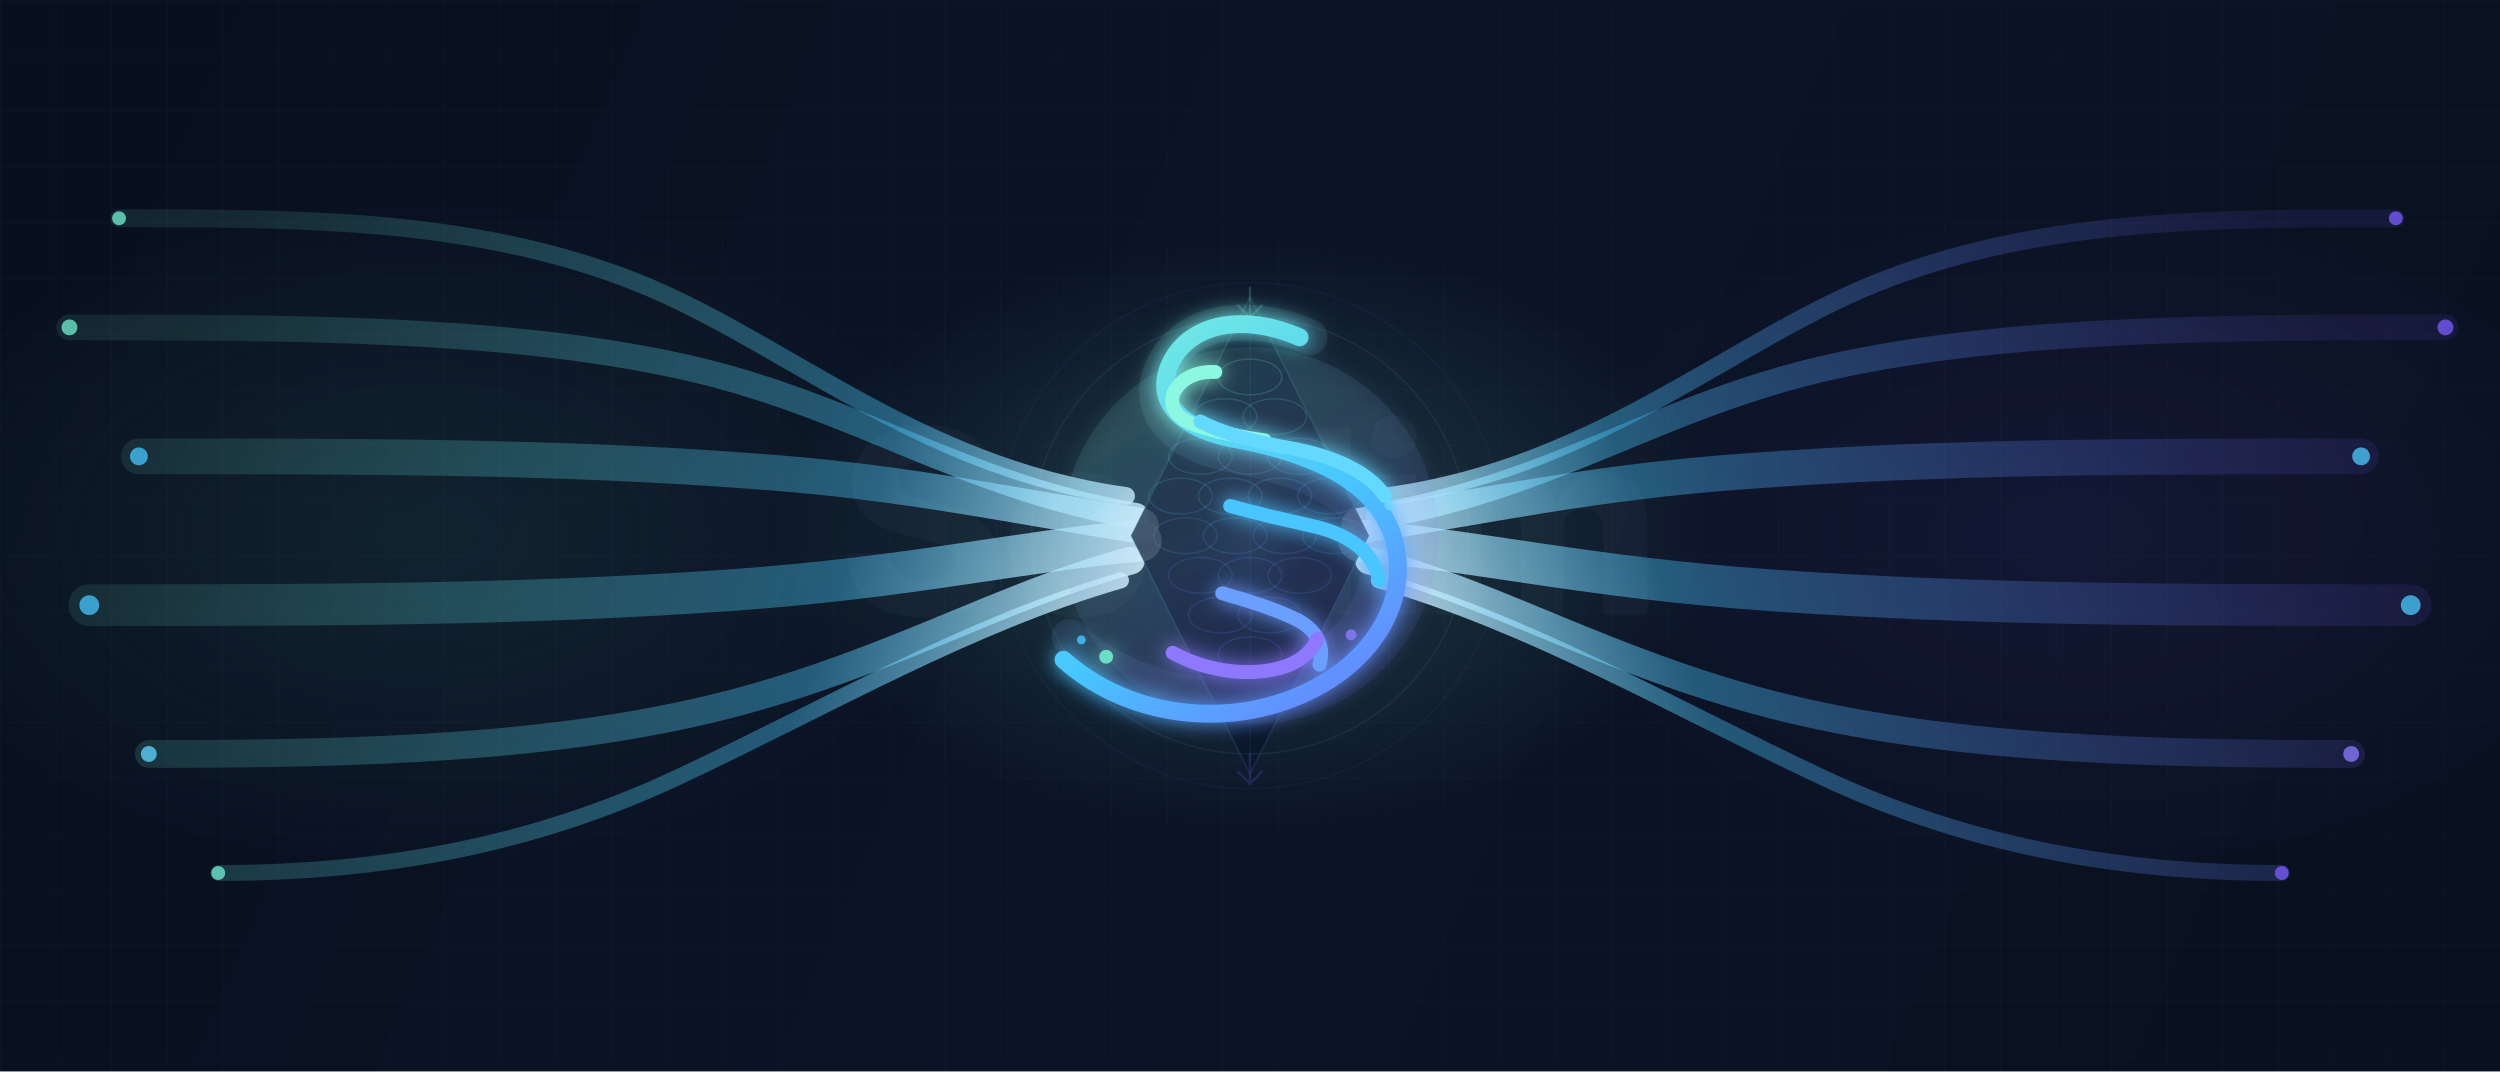
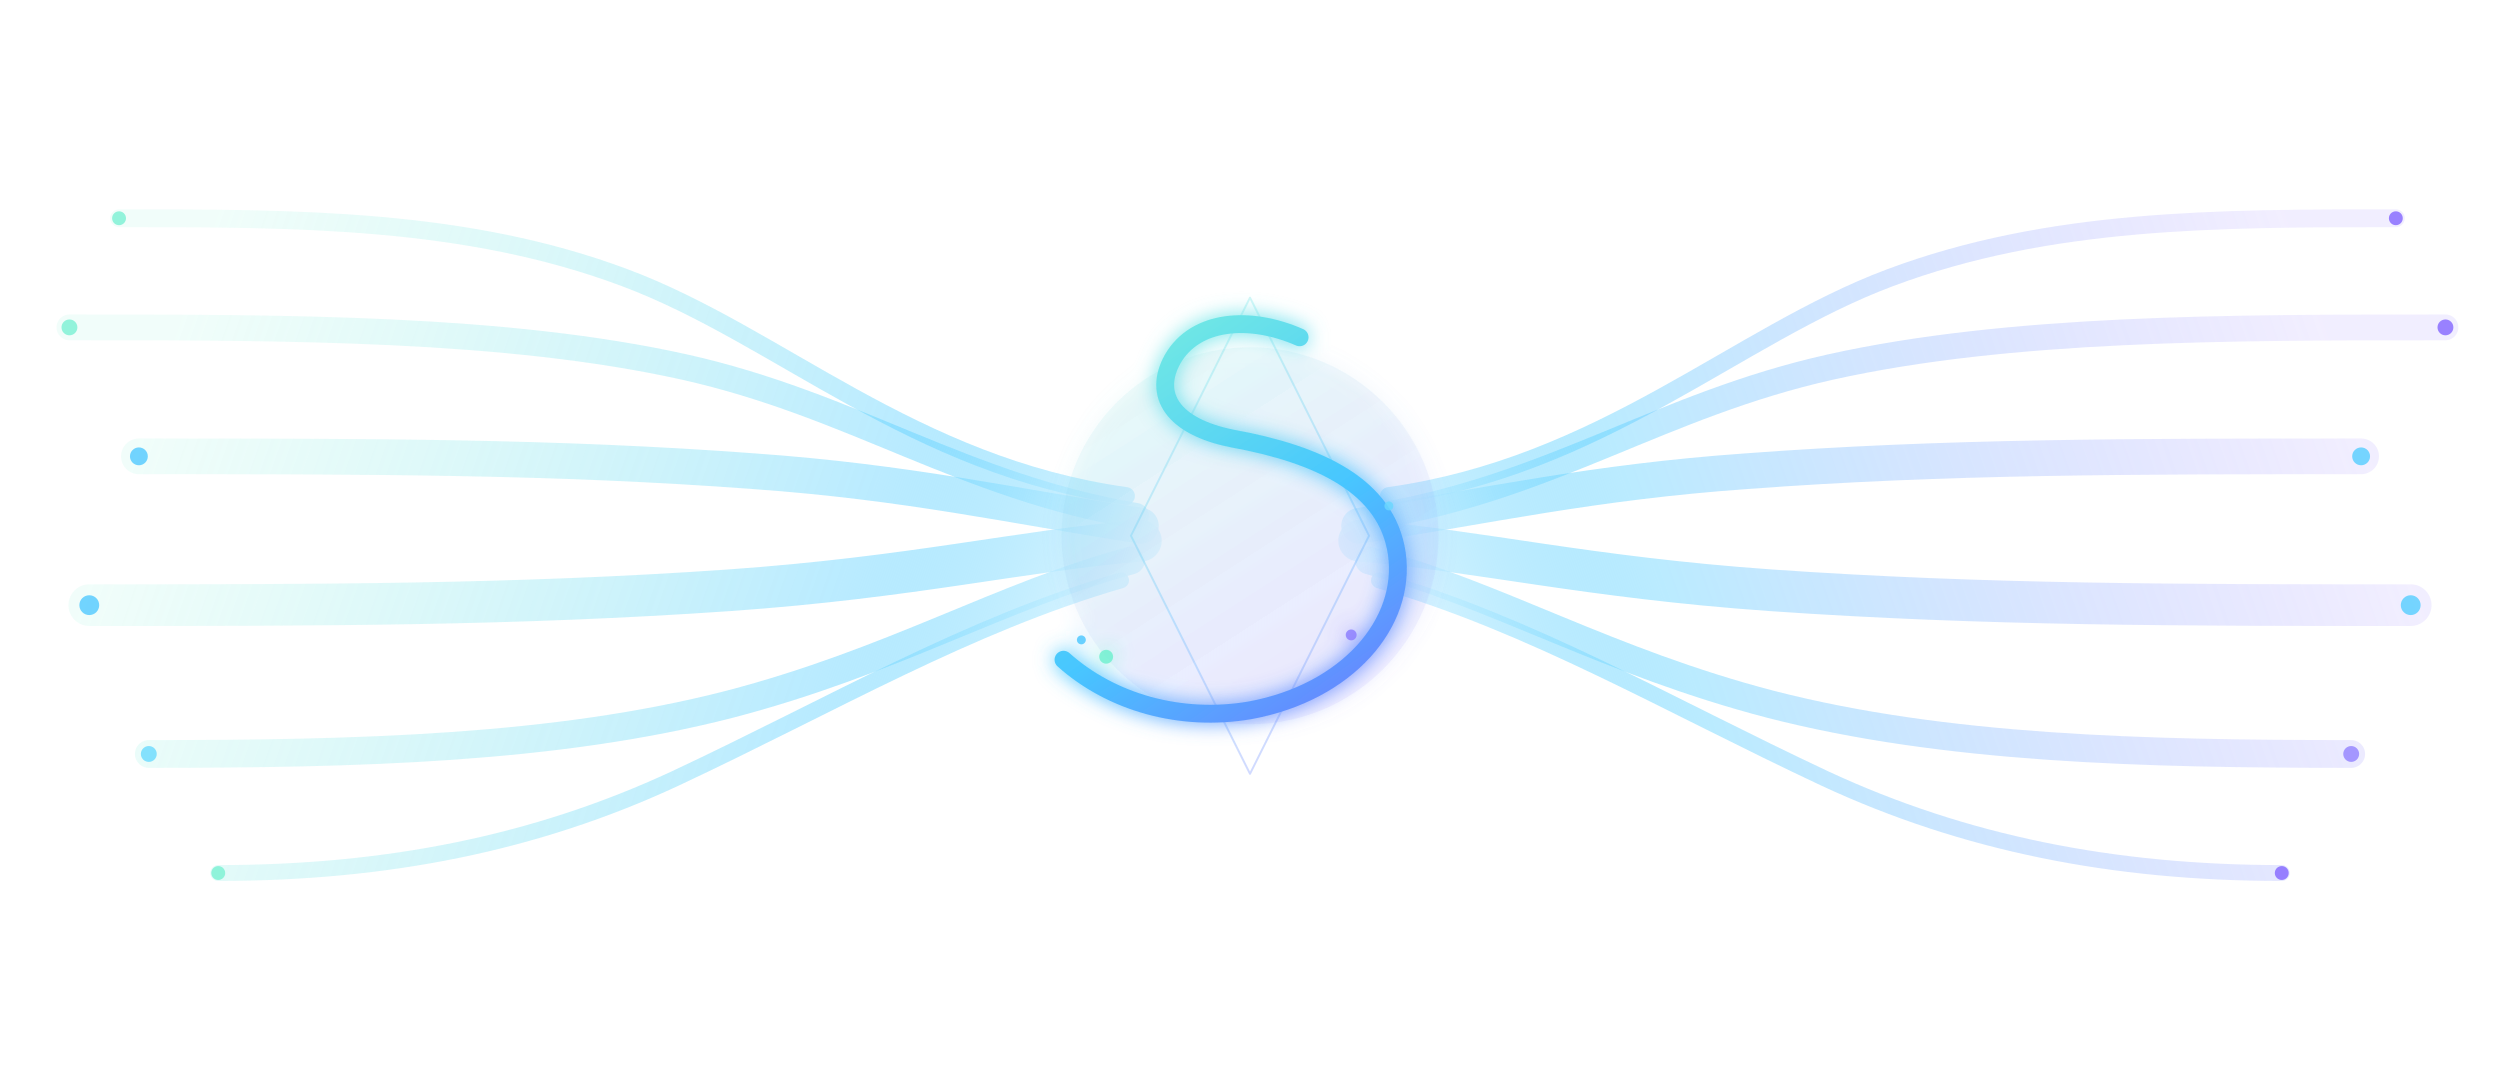
<svg xmlns="http://www.w3.org/2000/svg" width="2520" height="1080" viewBox="0 0 2520 1080" fill="none">
  <defs>
-     <linearGradient id="bg" x1="0" y1="0" x2="2520" y2="1080" gradientUnits="userSpaceOnUse">
-       <stop offset="0%" stop-color="#08101E" />
-       <stop offset="50%" stop-color="#0B1326" />
-       <stop offset="100%" stop-color="#091120" />
-     </linearGradient>
-     <radialGradient id="centerGlow" cx="0" cy="0" r="1" gradientUnits="userSpaceOnUse" gradientTransform="translate(1260 540) rotate(0) scale(480 300)">
-       <stop offset="0%" stop-color="#47C6FF" stop-opacity="0.16" />
-       <stop offset="45%" stop-color="#73F0D0" stop-opacity="0.10" />
-       <stop offset="100%" stop-color="#73F0D0" stop-opacity="0" />
-     </radialGradient>
-     <radialGradient id="leftGlow" cx="0" cy="0" r="1" gradientUnits="userSpaceOnUse" gradientTransform="translate(430 540) rotate(0) scale(560 340)">
-       <stop offset="0%" stop-color="#73F0D0" stop-opacity="0.08" />
-       <stop offset="100%" stop-color="#73F0D0" stop-opacity="0" />
-     </radialGradient>
-     <radialGradient id="rightGlow" cx="0" cy="0" r="1" gradientUnits="userSpaceOnUse" gradientTransform="translate(2090 540) rotate(0) scale(560 340)">
-       <stop offset="0%" stop-color="#7C5CFF" stop-opacity="0.08" />
-       <stop offset="100%" stop-color="#7C5CFF" stop-opacity="0" />
-     </radialGradient>
    <linearGradient id="pipeL" x1="220" y1="200" x2="1190" y2="540" gradientUnits="userSpaceOnUse">
      <stop offset="0%" stop-color="#73F0D0" stop-opacity="0.10" />
      <stop offset="70%" stop-color="#4BCBFF" stop-opacity="0.38" />
      <stop offset="100%" stop-color="#F0FBFF" stop-opacity="0.92" />
    </linearGradient>
    <linearGradient id="pipeR" x1="2300" y1="200" x2="1330" y2="540" gradientUnits="userSpaceOnUse">
      <stop offset="0%" stop-color="#7C5CFF" stop-opacity="0.10" />
      <stop offset="70%" stop-color="#4BCBFF" stop-opacity="0.38" />
      <stop offset="100%" stop-color="#F0FBFF" stop-opacity="0.92" />
    </linearGradient>
    <linearGradient id="accent" x1="1090" y1="300" x2="1440" y2="800" gradientUnits="userSpaceOnUse">
      <stop offset="0%" stop-color="#7EF3DB" />
      <stop offset="50%" stop-color="#47C6FF" />
      <stop offset="100%" stop-color="#7C5CFF" />
    </linearGradient>
    <linearGradient id="accentSoft" x1="1120" y1="320" x2="1410" y2="770" gradientUnits="userSpaceOnUse">
      <stop offset="0%" stop-color="#7EF3DB" stop-opacity="0.25" />
      <stop offset="100%" stop-color="#7C5CFF" stop-opacity="0.18" />
    </linearGradient>
    <filter id="blurSoft" x="-30%" y="-30%" width="160%" height="160%">
      <feGaussianBlur stdDeviation="18" />
    </filter>
    <filter id="glow" x="-40%" y="-40%" width="180%" height="180%">
      <feGaussianBlur stdDeviation="10" result="b" />
      <feMerge>
        <feMergeNode in="b" />
        <feMergeNode in="SourceGraphic" />
      </feMerge>
    </filter>
-     <pattern id="grid" width="56" height="56" patternUnits="userSpaceOnUse">
-       <path d="M56 0H0V56" stroke="#C7D6F7" stroke-opacity="0.04" stroke-width="1" />
-     </pattern>
  </defs>
-   <rect width="2520" height="1080" fill="url(#bg)" />
-   <rect width="2520" height="1080" fill="url(#grid)" />
-   <rect width="2520" height="1080" fill="url(#centerGlow)" />
-   <rect width="2520" height="1080" fill="url(#leftGlow)" />
-   <rect width="2520" height="1080" fill="url(#rightGlow)" />
-   <text x="1260" y="620" text-anchor="middle" font-family="Inter, Segoe UI, Roboto, Helvetica, Arial, sans-serif" font-size="260" font-weight="800" letter-spacing="-8" fill="#DCE7FF" opacity="0.035">Scalim</text>
  <g stroke-linecap="round" fill="none">
    <path d="M120 220C300 220 470 220 630 280C785 338 920 470 1135 500" stroke="url(#pipeL)" stroke-width="18" />
    <path d="M70 330C290 330 510 330 690 370C860 408 970 490 1145 520" stroke="url(#pipeL)" stroke-width="26" />
    <path d="M140 460C370 460 560 460 760 475C915 486 1020 510 1150 530" stroke="url(#pipeL)" stroke-width="36" />
    <path d="M90 610C320 610 520 610 735 595C920 582 1030 555 1150 545" stroke="url(#pipeL)" stroke-width="42" />
    <path d="M150 760C360 760 560 755 735 710C900 667 1010 600 1140 565" stroke="url(#pipeL)" stroke-width="28" />
    <path d="M220 880C390 880 540 850 680 785C840 710 975 630 1130 585" stroke="url(#pipeL)" stroke-width="16" />
  </g>
  <g stroke-linecap="round" fill="none">
    <path d="M1400 500C1615 470 1750 338 1905 280C2065 220 2235 220 2415 220" stroke="url(#pipeR)" stroke-width="18" />
    <path d="M1390 520C1565 490 1675 408 1845 370C2025 330 2245 330 2465 330" stroke="url(#pipeR)" stroke-width="26" />
    <path d="M1370 530C1500 510 1605 486 1760 475C1960 460 2150 460 2380 460" stroke="url(#pipeR)" stroke-width="36" />
    <path d="M1370 545C1490 555 1600 582 1785 595C2000 610 2200 610 2430 610" stroke="url(#pipeR)" stroke-width="42" />
    <path d="M1380 565C1510 600 1620 667 1785 710C1960 755 2160 760 2370 760" stroke="url(#pipeR)" stroke-width="28" />
    <path d="M1390 585C1545 630 1680 710 1840 785C1980 850 2130 880 2300 880" stroke="url(#pipeR)" stroke-width="16" />
  </g>
  <g opacity="0.75">
    <circle cx="120" cy="220" r="7" fill="#73F0D0" />
    <circle cx="70" cy="330" r="8" fill="#73F0D0" />
    <circle cx="140" cy="460" r="9" fill="#47C6FF" />
    <circle cx="90" cy="610" r="10" fill="#47C6FF" />
    <circle cx="150" cy="760" r="8" fill="#61D8FF" />
    <circle cx="220" cy="880" r="7" fill="#73F0D0" />
    <circle cx="2415" cy="220" r="7" fill="#7C5CFF" />
    <circle cx="2465" cy="330" r="8" fill="#7C5CFF" />
    <circle cx="2380" cy="460" r="9" fill="#4BCBFF" />
    <circle cx="2430" cy="610" r="10" fill="#4BCBFF" />
    <circle cx="2370" cy="760" r="8" fill="#8C7BFF" />
    <circle cx="2300" cy="880" r="7" fill="#7C5CFF" />
  </g>
  <g>
-     <path d="M1260 300L1380 540L1260 780L1140 540Z" fill="#0B1528" fill-opacity="0.80" stroke="url(#accent)" stroke-opacity="0.12" stroke-width="2" stroke-linejoin="round" />
-     <ellipse cx="1260" cy="380" rx="32" ry="18" fill="none" stroke="#7EF3DB" stroke-opacity="0.18" stroke-width="1.5" />
-     <ellipse cx="1235" cy="420" rx="32" ry="18" fill="none" stroke="#6AEACC" stroke-opacity="0.16" stroke-width="1.5" />
-     <ellipse cx="1285" cy="420" rx="32" ry="18" fill="none" stroke="#6AEACC" stroke-opacity="0.16" stroke-width="1.5" />
-     <ellipse cx="1210" cy="460" rx="32" ry="18" fill="none" stroke="#55D8F0" stroke-opacity="0.15" stroke-width="1.5" />
-     <ellipse cx="1260" cy="460" rx="32" ry="18" fill="none" stroke="#55D8F0" stroke-opacity="0.15" stroke-width="1.5" />
-     <ellipse cx="1310" cy="460" rx="32" ry="18" fill="none" stroke="#55D8F0" stroke-opacity="0.15" stroke-width="1.5" />
-     <ellipse cx="1190" cy="500" rx="32" ry="18" fill="none" stroke="#47C6FF" stroke-opacity="0.16" stroke-width="1.5" />
-     <ellipse cx="1240" cy="500" rx="32" ry="18" fill="none" stroke="#47C6FF" stroke-opacity="0.16" stroke-width="1.5" />
-     <ellipse cx="1290" cy="500" rx="32" ry="18" fill="none" stroke="#47C6FF" stroke-opacity="0.16" stroke-width="1.5" />
-     <ellipse cx="1340" cy="500" rx="32" ry="18" fill="none" stroke="#47C6FF" stroke-opacity="0.16" stroke-width="1.5" />
-     <ellipse cx="1195" cy="540" rx="32" ry="18" fill="none" stroke="#4AAFFF" stroke-opacity="0.15" stroke-width="1.5" />
-     <ellipse cx="1245" cy="540" rx="32" ry="18" fill="none" stroke="#4AAFFF" stroke-opacity="0.15" stroke-width="1.5" />
-     <ellipse cx="1295" cy="540" rx="32" ry="18" fill="none" stroke="#4AAFFF" stroke-opacity="0.15" stroke-width="1.5" />
-     <ellipse cx="1345" cy="540" rx="32" ry="18" fill="none" stroke="#4AAFFF" stroke-opacity="0.15" stroke-width="1.5" />
-     <ellipse cx="1210" cy="580" rx="32" ry="18" fill="none" stroke="#5B8FFF" stroke-opacity="0.15" stroke-width="1.5" />
-     <ellipse cx="1260" cy="580" rx="32" ry="18" fill="none" stroke="#5B8FFF" stroke-opacity="0.15" stroke-width="1.5" />
-     <ellipse cx="1310" cy="580" rx="32" ry="18" fill="none" stroke="#5B8FFF" stroke-opacity="0.15" stroke-width="1.5" />
-     <ellipse cx="1230" cy="620" rx="32" ry="18" fill="none" stroke="#6A78FF" stroke-opacity="0.16" stroke-width="1.5" />
-     <ellipse cx="1280" cy="620" rx="32" ry="18" fill="none" stroke="#6A78FF" stroke-opacity="0.16" stroke-width="1.5" />
-     <ellipse cx="1260" cy="660" rx="32" ry="18" fill="none" stroke="#7C5CFF" stroke-opacity="0.18" stroke-width="1.5" />
-     <ellipse cx="1260" cy="540" rx="35" ry="55" fill="url(#accentSoft)" filter="url(#blurSoft)" opacity="0.4" />
-     <line x1="1260" y1="310" x2="1260" y2="770" stroke="url(#accent)" stroke-opacity="0.06" stroke-width="1.5" />
-   </g>
-   <g filter="url(#glow)">
-     <circle cx="1260" cy="540" r="190" fill="url(#accentSoft)" opacity="0.45" />
-     <circle cx="1260" cy="540" r="220" stroke="#8FD8FF" stroke-opacity="0.07" stroke-width="1.5" />
-     <circle cx="1260" cy="540" r="255" stroke="#8B7BFF" stroke-opacity="0.05" stroke-width="1.5" />
-     <path d="M1320 340              C1265 315 1200 320 1175 365              C1152 405 1175 445 1240 458              C1335 476 1395 510 1390 575              C1383 650 1295 710 1195 698              C1148 690 1105 668 1078 642" stroke="url(#accentSoft)" stroke-width="36" stroke-linecap="round" stroke-linejoin="round" opacity="0.45" />
-     <path d="M1310 340              C1260 318 1205 322 1182 362              C1162 398 1182 430 1242 442              C1330 458 1398 490 1408 558              C1418 628 1358 698 1260 716              C1190 728 1120 708 1072 665" stroke="url(#accent)" stroke-width="18" stroke-linecap="round" stroke-linejoin="round" />
-     <path d="M1225 375C1205 374 1190 382 1183 396C1178 410 1186 422 1204 428C1224 435 1248 440 1275 444" stroke="#8CF8E2" stroke-width="14" stroke-linecap="round" />
-     <path d="M1210 425C1235 438 1268 446 1302 452C1345 460 1380 476 1396 500" stroke="#64D9FF" stroke-width="14" stroke-linecap="round" />
-     <path d="M1240 510C1268 518 1296 524 1322 530C1360 538 1386 558 1390 585" stroke="#48C5FF" stroke-width="14" stroke-linecap="round" />
-     <path d="M1232 598C1260 606 1285 614 1306 624C1326 634 1336 650 1330 670" stroke="#6B9FFF" stroke-width="14" stroke-linecap="round" />
-     <path d="M1182 658C1215 676 1255 682 1288 674C1308 669 1322 658 1328 644" stroke="#8D78FF" stroke-width="14" stroke-linecap="round" />
-     <circle cx="1115" cy="662" r="7" fill="#73F0D0" opacity="0.85" />
-     <circle cx="1090" cy="645" r="4.5" fill="#47C6FF" opacity="0.80" />
-     <circle cx="1362" cy="640" r="5.5" fill="#8B7BFF" opacity="0.80" />
-     <circle cx="1400" cy="510" r="4.5" fill="#6AD7FF" opacity="0.80" />
-   </g>
-   <g opacity="0.18" stroke-linecap="round" stroke-linejoin="round" fill="none">
-     <path d="M1260 290L1260 320" stroke="#7EF3DB" stroke-width="2.5" />
-     <path d="M1248 308L1260 320L1272 308" stroke="#7EF3DB" stroke-width="2.5" />
-     <path d="M1260 760L1260 790" stroke="#7C5CFF" stroke-width="2.5" />
-     <path d="M1248 778L1260 790L1272 778" stroke="#7C5CFF" stroke-width="2.5" />
+     <path d="M1260 300L1380 540L1260 780L1140 540Z" fill="none" stroke="url(#accent)" stroke-opacity="0.3" stroke-width="2" stroke-linejoin="round" />
+     <g filter="url(#glow)">
+       <circle cx="1260" cy="540" r="190" fill="url(#accentSoft)" opacity="0.45" />
+       <path d="M1310 340 C1260 318 1205 322 1182 362 C1162 398 1182 430 1242 442 C1330 458 1398 490 1408 558 C1418 628 1358 698 1260 716 C1190 728 1120 708 1072 665" stroke="url(#accent)" stroke-width="18" stroke-linecap="round" stroke-linejoin="round" />
+       <circle cx="1115" cy="662" r="7" fill="#73F0D0" opacity="0.85" />
+       <circle cx="1090" cy="645" r="4.5" fill="#47C6FF" opacity="0.80" />
+       <circle cx="1362" cy="640" r="5.5" fill="#8B7BFF" opacity="0.80" />
+       <circle cx="1400" cy="510" r="4.5" fill="#6AD7FF" opacity="0.80" />
+     </g>
  </g>
</svg>
